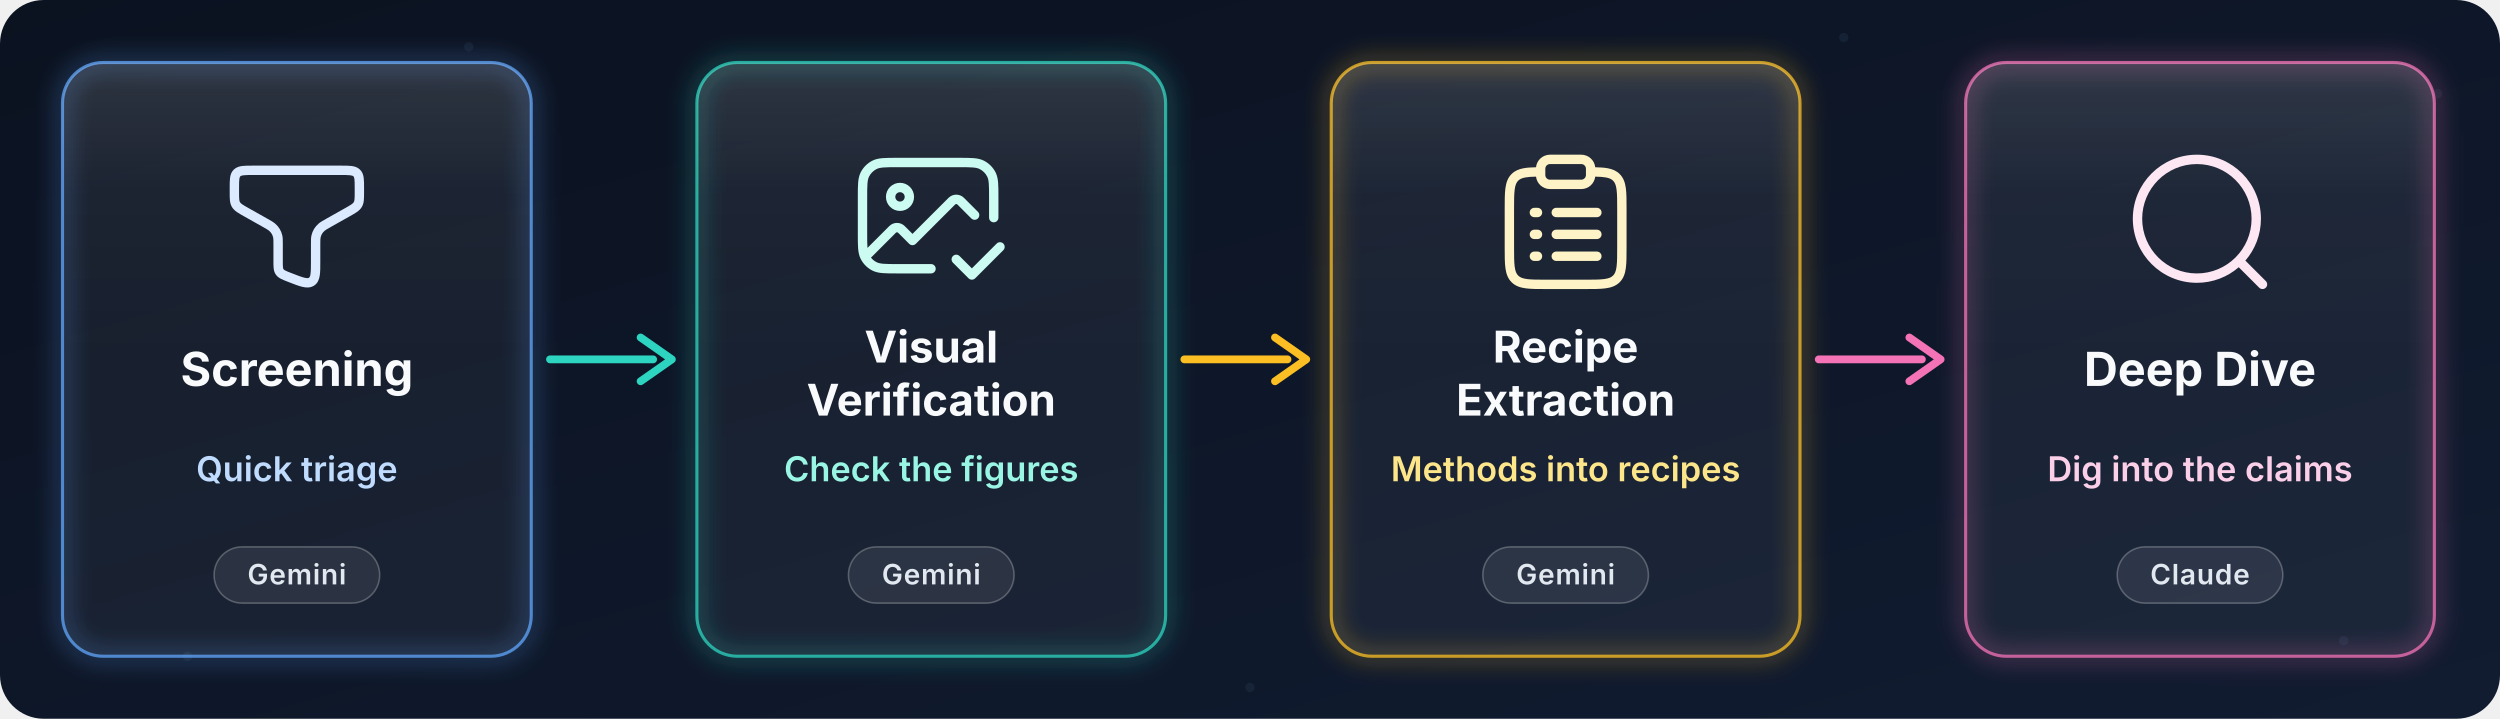
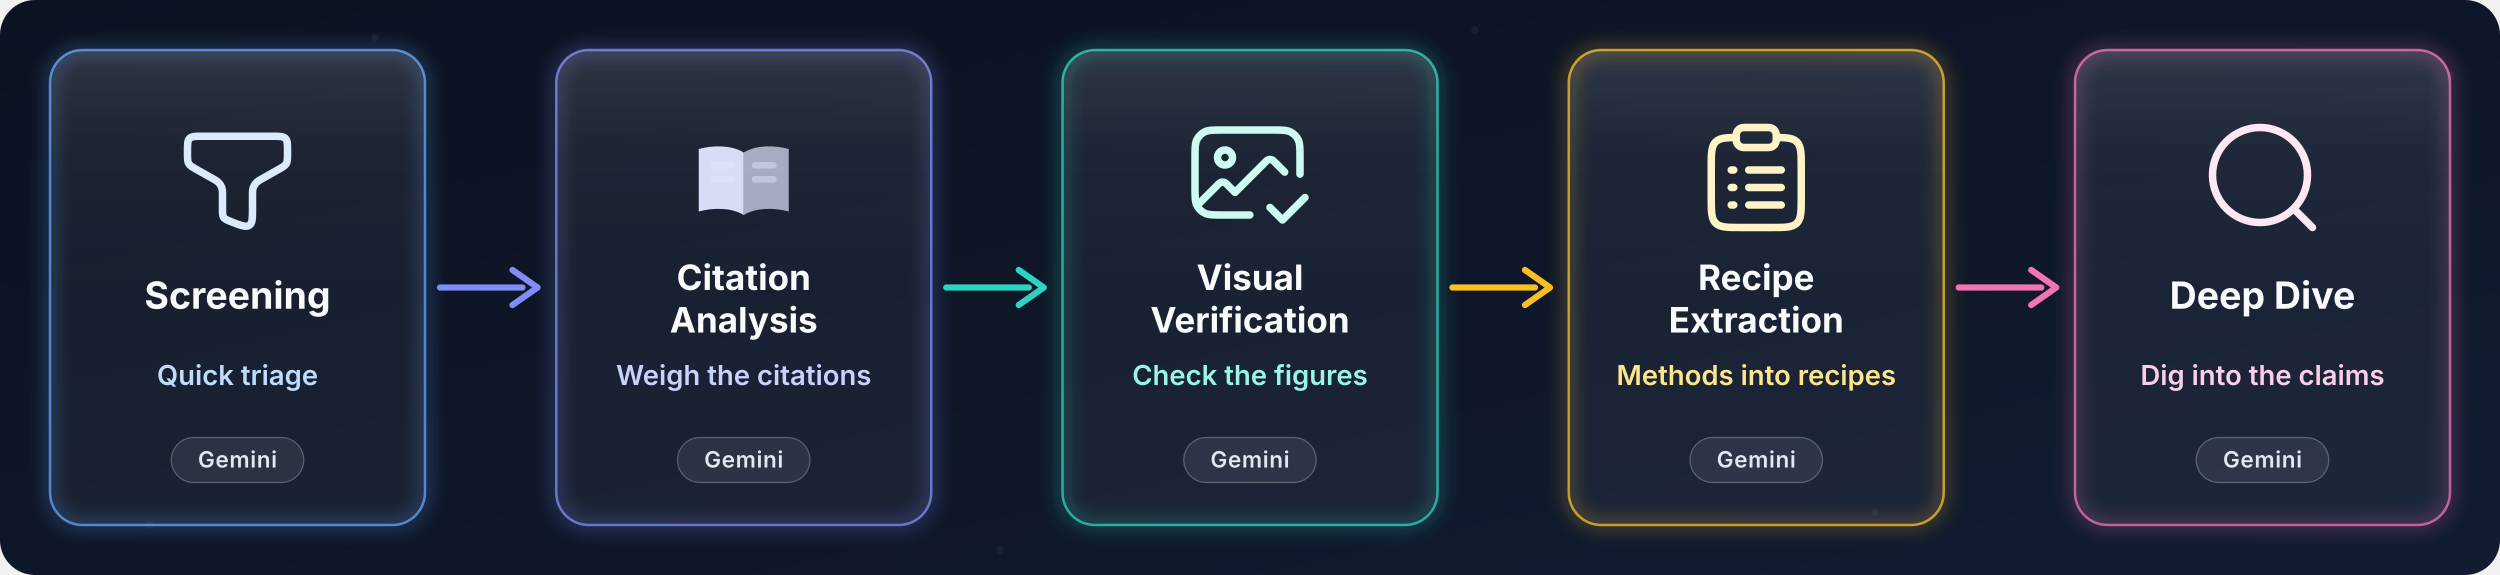
- <svg xmlns="http://www.w3.org/2000/svg" width="1600" height="460" viewBox="0 0 1600 460" role="img" aria-label="Sasoo 4-phase analysis: Screening, quick triage (Gemini) → Visual Verification, check the figures (Gemini) → Recipe Extraction, methods into recipes (Gemini) → Deep Dive, dig into the claims (Claude)">
+ <svg xmlns="http://www.w3.org/2000/svg" width="2000" height="460" viewBox="0 0 2000 460" role="img" aria-label="Sasoo 5-phase analysis: Screening, quick triage → Citation Analysis, weigh the citations → Visual Verification, check the figures → Recipe Extraction, methods into recipes → Deep Dive, dig into the claims (all Gemini)">
  <defs>
    <linearGradient id="bg" x1="0" y1="0" x2="1" y2="1">
      <stop offset="0" stop-color="#0b1220" />
      <stop offset="1" stop-color="#111c31" />
    </linearGradient>
    <linearGradient id="cardSheen" x1="0" y1="0" x2="0" y2="1">
      <stop offset="0" stop-color="#ffffff" stop-opacity="0.10" />
      <stop offset="0.45" stop-color="#ffffff" stop-opacity="0.02" />
      <stop offset="1" stop-color="#ffffff" stop-opacity="0" />
    </linearGradient>
    <filter id="softGlow" x="-40%" y="-40%" width="180%" height="180%">
      <feGaussianBlur stdDeviation="7" />
    </filter>
    <style>
      .title { font-family: -apple-system,'Segoe UI','Noto Sans KR','Malgun Gothic',sans-serif; font-weight: 700; fill: #f8fafc; }
      .sub   { font-family: -apple-system,'Segoe UI','Noto Sans KR','Malgun Gothic',sans-serif; font-weight: 600; }
      .badge { font-family: -apple-system,'Segoe UI','Noto Sans KR','Malgun Gothic',sans-serif; font-weight: 600; fill: #e2e8f0; letter-spacing: 0.5px; }
    </style>
  </defs>
-   <rect width="1600" height="460" rx="28" fill="url(#bg)" />
+   <rect width="2000" height="460" rx="28" fill="url(#bg)" />
  <g fill="#93c5fd" opacity="0.06">
    <circle cx="120" cy="420" r="3" />
    <circle cx="300" cy="30" r="3" />
    <circle cx="800" cy="440" r="3" />
    <circle cx="1180" cy="24" r="3" />
    <circle cx="1500" cy="410" r="3" />
-     <circle cx="1560" cy="60" r="3" />
+     <circle cx="1960" cy="60" r="3" />
  </g>
  <g transform="translate(40,40)">
    <rect width="300" height="380" rx="26" fill="none" stroke="#60a5fa" stroke-opacity="0.4" stroke-width="6" filter="url(#softGlow)" />
    <rect width="300" height="380" rx="26" fill="#ffffff" fill-opacity="0.05" stroke="#60a5fa" stroke-opacity="0.75" stroke-width="2" />
    <rect width="300" height="190" rx="26" fill="url(#cardSheen)" />
    <g transform="translate(102.0,57.0) scale(4)" fill="#dbeafe">
      <path fill-rule="evenodd" clip-rule="evenodd" d="M4.953 2.25C4.969 2.25 4.984 2.25 5 2.25L19.047 2.25C19.714 2.25 20.284 2.25 20.74 2.307C21.223 2.368 21.69 2.505 22.074 2.865C22.464 3.232 22.619 3.689 22.688 4.164C22.75 4.601 22.75 5.144 22.75 5.764L22.75 6.54C22.75 7.029 22.75 7.451 22.714 7.803C22.674 8.182 22.588 8.538 22.383 8.879C22.178 9.218 21.903 9.464 21.585 9.684C21.287 9.892 20.904 10.107 20.455 10.36L17.513 12.016C16.843 12.393 16.61 12.529 16.454 12.664C16.097 12.974 15.892 13.319 15.796 13.75C15.755 13.935 15.75 14.167 15.75 14.873L15.75 17.605C15.75 18.506 15.75 19.271 15.657 19.86C15.559 20.485 15.33 21.085 14.73 21.46C14.143 21.827 13.498 21.793 12.87 21.644C12.265 21.501 11.52 21.209 10.626 20.86L10.54 20.826C10.121 20.662 9.754 20.519 9.464 20.369C9.152 20.208 8.862 20.008 8.641 19.696C8.416 19.38 8.327 19.042 8.286 18.696C8.25 18.381 8.25 18.003 8.25 17.581L8.25 14.873C8.25 14.167 8.246 13.935 8.204 13.75C8.108 13.319 7.903 12.974 7.546 12.664C7.39 12.529 7.157 12.393 6.487 12.016L3.545 10.36C3.095 10.107 2.714 9.892 2.415 9.684C2.097 9.464 1.822 9.218 1.617 8.879C1.411 8.538 1.326 8.182 1.286 7.803C1.25 7.451 1.25 7.029 1.25 6.54L1.25 5.815C1.25 5.798 1.25 5.781 1.25 5.764C1.25 5.144 1.25 4.601 1.313 4.164C1.381 3.689 1.536 3.232 1.926 2.865C2.31 2.505 2.777 2.368 3.26 2.307C3.716 2.25 4.286 2.25 4.953 2.25ZM3.448 3.796C3.114 3.838 3.008 3.907 2.953 3.959C2.904 4.005 2.839 4.086 2.797 4.377C2.752 4.695 2.75 5.129 2.75 5.815V6.504C2.75 7.039 2.751 7.383 2.778 7.649C2.804 7.896 2.848 8.015 2.902 8.104C2.957 8.195 3.049 8.298 3.27 8.452C3.504 8.614 3.823 8.795 4.31 9.069L7.223 10.709C7.25 10.724 7.277 10.739 7.304 10.754C7.862 11.069 8.243 11.283 8.529 11.531C9.121 12.045 9.5 12.668 9.668 13.424C9.75 13.791 9.75 14.203 9.75 14.784C9.75 14.813 9.75 14.843 9.75 14.873V17.542C9.75 18.015 9.751 18.305 9.777 18.524C9.799 18.721 9.836 18.788 9.863 18.827C9.894 18.869 9.954 18.934 10.152 19.036C10.364 19.146 10.657 19.261 11.119 19.442C12.08 19.818 12.727 20.069 13.216 20.185C13.695 20.299 13.853 20.24 13.934 20.189C14.002 20.146 14.107 20.06 14.176 19.626C14.248 19.169 14.25 18.523 14.25 17.542V14.873C14.25 14.843 14.25 14.813 14.25 14.784C14.25 14.203 14.25 13.791 14.332 13.424C14.5 12.668 14.879 12.045 15.471 11.531C15.757 11.283 16.138 11.069 16.696 10.754C16.723 10.739 16.75 10.724 16.777 10.709L19.69 9.069C20.177 8.795 20.496 8.614 20.73 8.452C20.951 8.298 21.043 8.195 21.098 8.104C21.152 8.015 21.196 7.896 21.221 7.649C21.249 7.383 21.25 7.039 21.25 6.504V5.815C21.25 5.129 21.248 4.695 21.203 4.377C21.161 4.086 21.096 4.005 21.047 3.959C20.992 3.907 20.886 3.838 20.552 3.796C20.201 3.751 19.727 3.75 19 3.75H5C4.273 3.75 3.799 3.751 3.448 3.796Z" />
    </g>
    <text class="title" x="150" y="207" font-size="30" text-anchor="middle">Screening</text>
    <text class="sub" x="150" y="268" font-size="22" text-anchor="middle" fill="#bfdbfe">Quick triage</text>
    <rect x="97" y="310" width="106" height="36" rx="18" fill="#ffffff" fill-opacity="0.08" stroke="#ffffff" stroke-opacity="0.25" />
    <text class="badge" x="150" y="334" font-size="18" text-anchor="middle">Gemini</text>
  </g>
-   <path d="M352 230 H418" stroke="#2dd4bf" stroke-width="5" stroke-linecap="round" fill="none" />
-   <path d="M410 216 L430 230 L410 244" stroke="#2dd4bf" stroke-width="5" stroke-linecap="round" stroke-linejoin="round" fill="none" />
-   <g transform="translate(446,40)">
+   <path d="M352 230 H418" stroke="#818cf8" stroke-width="5" stroke-linecap="round" fill="none" />
+   <path d="M410 216 L430 230 L410 244" stroke="#818cf8" stroke-width="5" stroke-linecap="round" stroke-linejoin="round" fill="none" />
+   <g transform="translate(445,40)">
+     <rect width="300" height="380" rx="26" fill="none" stroke="#818cf8" stroke-opacity="0.4" stroke-width="6" filter="url(#softGlow)" />
+     <rect width="300" height="380" rx="26" fill="#ffffff" fill-opacity="0.05" stroke="#818cf8" stroke-opacity="0.75" stroke-width="2" />
+     <rect width="300" height="190" rx="26" fill="url(#cardSheen)" />
+     <g transform="translate(102.0,56.0) scale(4)" fill="#e0e7ff">
+       <path d="M12 6.5 C 9.5 5, 6 5, 3 5.8 V 18.3 C 6 17.5, 9.5 17.5, 12 19 Z" fill-opacity="0.95" />
+       <path d="M12 6.5 C 14.5 5, 18 5, 21 5.8 V 18.3 C 18 17.5, 14.5 17.5, 12 19 Z" fill-opacity="0.7" />
+       <rect x="5.4" y="8.4" width="5" height="1.3" rx="0.65" fill-opacity="0.55" />
+       <rect x="5.4" y="11.2" width="5" height="1.3" rx="0.65" fill-opacity="0.55" />
+       <rect x="13.6" y="8.4" width="5" height="1.3" rx="0.65" fill-opacity="0.45" />
+       <rect x="13.6" y="11.2" width="5" height="1.3" rx="0.65" fill-opacity="0.45" />
+     </g>
+     <text class="title" x="150" y="192" font-size="28" text-anchor="middle">Citation</text>
+     <text class="title" x="150" y="226" font-size="28" text-anchor="middle">Analysis</text>
+     <text class="sub" x="150" y="268" font-size="22" text-anchor="middle" fill="#c7d2fe">Weigh the citations</text>
+     <rect x="97" y="310" width="106" height="36" rx="18" fill="#ffffff" fill-opacity="0.08" stroke="#ffffff" stroke-opacity="0.25" />
+     <text class="badge" x="150" y="334" font-size="18" text-anchor="middle">Gemini</text>
+   </g>
+   <path d="M757 230 H823" stroke="#2dd4bf" stroke-width="5" stroke-linecap="round" fill="none" />
+   <path d="M815 216 L835 230 L815 244" stroke="#2dd4bf" stroke-width="5" stroke-linecap="round" stroke-linejoin="round" fill="none" />
+   <g transform="translate(850,40)">
    <rect width="300" height="380" rx="26" fill="none" stroke="#2dd4bf" stroke-opacity="0.4" stroke-width="6" filter="url(#softGlow)" />
    <rect width="300" height="380" rx="26" fill="#ffffff" fill-opacity="0.05" stroke="#2dd4bf" stroke-opacity="0.75" stroke-width="2" />
    <rect width="300" height="190" rx="26" fill="url(#cardSheen)" />
    <g transform="translate(102.0,52.0) scale(4)" fill="#ccfbf1">
      <path d="M6.567 2.25H16.433C17.385 2.25 18.146 2.25 18.76 2.3C19.39 2.352 19.932 2.46 20.43 2.713C21.229 3.121 21.879 3.771 22.287 4.571C22.54 5.068 22.648 5.61 22.7 6.24C22.75 6.854 22.75 7.615 22.75 8.567V11.821C22.75 12.235 22.414 12.571 22 12.571C21.586 12.571 21.25 12.235 21.25 11.821V8.6C21.25 7.608 21.249 6.908 21.205 6.362C21.161 5.825 21.078 5.503 20.95 5.252C20.687 4.734 20.266 4.313 19.748 4.05C19.497 3.922 19.175 3.839 18.638 3.795C18.092 3.751 17.392 3.75 16.4 3.75H6.6C5.608 3.75 4.908 3.751 4.362 3.795C3.825 3.839 3.503 3.922 3.252 4.05C2.734 4.313 2.313 4.734 2.05 5.252C1.922 5.503 1.839 5.825 1.795 6.362C1.751 6.908 1.75 7.608 1.75 8.6V14.4C1.75 15.393 1.751 16.092 1.795 16.638L1.797 16.662L5.282 13.177C5.965 12.493 7.073 12.494 7.757 13.177L8.999 14.42L14.763 8.657C15.446 7.974 16.554 7.974 17.237 8.657L19.47 10.89C19.763 11.183 19.763 11.658 19.47 11.951C19.177 12.243 18.703 12.243 18.41 11.951L16.177 9.718C16.079 9.62 15.921 9.62 15.823 9.718L9.53 16.011C9.389 16.152 9.198 16.231 8.999 16.231C8.8 16.231 8.609 16.152 8.469 16.011L6.696 14.238C6.598 14.14 6.44 14.14 6.342 14.238L2.357 18.224C2.599 18.525 2.904 18.773 3.252 18.95C3.503 19.078 3.825 19.161 4.362 19.205C4.908 19.249 5.608 19.25 6.6 19.25H11.965C12.379 19.25 12.715 19.586 12.715 20C12.715 20.414 12.379 20.75 11.965 20.75H6.567C5.615 20.75 4.854 20.75 4.24 20.7C3.61 20.648 3.068 20.54 2.571 20.287C1.788 19.888 1.148 19.256 0.739 18.48C0.735 18.473 0.732 18.465 0.728 18.458L0.713 18.43C0.46 17.932 0.352 17.39 0.3 16.76C0.25 16.146 0.25 15.385 0.25 14.433V8.567C0.25 7.615 0.25 6.854 0.3 6.24C0.352 5.61 0.46 5.068 0.713 4.571C1.121 3.771 1.771 3.121 2.571 2.713C3.068 2.46 3.61 2.352 4.24 2.3C4.854 2.25 5.615 2.25 6.567 2.25Z" />
      <path fill-rule="evenodd" clip-rule="evenodd" d="M4.75 8.5C4.75 7.257 5.757 6.25 7 6.25C8.243 6.25 9.25 7.257 9.25 8.5C9.25 9.743 8.243 10.75 7 10.75C5.757 10.75 4.75 9.743 4.75 8.5ZM7 7.75C6.586 7.75 6.25 8.086 6.25 8.5C6.25 8.914 6.586 9.25 7 9.25C7.414 9.25 7.75 8.914 7.75 8.5C7.75 8.086 7.414 7.75 7 7.75Z" />
      <path d="M23.53 17.03C23.823 16.737 23.823 16.263 23.53 15.97C23.237 15.677 22.763 15.677 22.47 15.97L18.5 19.939L16.53 17.97C16.237 17.677 15.763 17.677 15.47 17.97C15.177 18.263 15.177 18.737 15.47 19.03L17.97 21.53C18.263 21.823 18.737 21.823 19.03 21.53L23.53 17.03Z" />
    </g>
    <text class="title" x="150" y="192" font-size="28" text-anchor="middle">Visual</text>
    <text class="title" x="150" y="226" font-size="28" text-anchor="middle">Verification</text>
    <text class="sub" x="150" y="268" font-size="22" text-anchor="middle" fill="#99f6e4">Check the figures</text>
    <rect x="97" y="310" width="106" height="36" rx="18" fill="#ffffff" fill-opacity="0.08" stroke="#ffffff" stroke-opacity="0.25" />
    <text class="badge" x="150" y="334" font-size="18" text-anchor="middle">Gemini</text>
  </g>
-   <path d="M758 230 H824" stroke="#fbbf24" stroke-width="5" stroke-linecap="round" fill="none" />
-   <path d="M816 216 L836 230 L816 244" stroke="#fbbf24" stroke-width="5" stroke-linecap="round" stroke-linejoin="round" fill="none" />
-   <g transform="translate(852,40)">
+   <path d="M1162 230 H1228" stroke="#fbbf24" stroke-width="5" stroke-linecap="round" fill="none" />
+   <path d="M1220 216 L1240 230 L1220 244" stroke="#fbbf24" stroke-width="5" stroke-linecap="round" stroke-linejoin="round" fill="none" />
+   <g transform="translate(1255,40)">
    <rect width="300" height="380" rx="26" fill="none" stroke="#fbbf24" stroke-opacity="0.4" stroke-width="6" filter="url(#softGlow)" />
    <rect width="300" height="380" rx="26" fill="#ffffff" fill-opacity="0.05" stroke="#fbbf24" stroke-opacity="0.75" stroke-width="2" />
    <rect width="300" height="190" rx="26" fill="url(#cardSheen)" />
    <g transform="translate(102.0,54.0) scale(4)" fill="#fef3c7">
      <path fill-rule="evenodd" clip-rule="evenodd" d="M7.263 3.26C7.382 2.13 8.338 1.25 9.5 1.25H14.5C15.662 1.25 16.618 2.13 16.737 3.26C17.5 3.276 18.16 3.315 18.724 3.419C19.482 3.558 20.127 3.823 20.652 4.348C21.254 4.95 21.512 5.708 21.634 6.608C21.75 7.475 21.75 8.578 21.75 9.945V16.055C21.75 17.422 21.75 18.525 21.634 19.392C21.512 20.292 21.254 21.05 20.652 21.652C20.05 22.254 19.292 22.512 18.392 22.634C17.525 22.75 16.422 22.75 15.055 22.75H8.945C7.578 22.75 6.475 22.75 5.608 22.634C4.708 22.512 3.95 22.254 3.348 21.652C2.746 21.05 2.488 20.292 2.367 19.392C2.25 18.525 2.25 17.422 2.25 16.055V9.945C2.25 8.578 2.25 7.475 2.367 6.608C2.488 5.708 2.746 4.95 3.348 4.348C3.873 3.823 4.518 3.558 5.276 3.419C5.84 3.315 6.5 3.276 7.263 3.26ZM7.265 4.761C6.547 4.776 5.993 4.812 5.547 4.894C4.981 4.998 4.652 5.166 4.409 5.409C4.132 5.686 3.952 6.074 3.853 6.808C3.752 7.563 3.75 8.565 3.75 10V16C3.75 17.435 3.752 18.436 3.853 19.192C3.952 19.926 4.132 20.314 4.409 20.591C4.686 20.868 5.074 21.048 5.808 21.147C6.563 21.248 7.565 21.25 9 21.25H15C16.435 21.25 17.436 21.248 18.192 21.147C18.926 21.048 19.314 20.868 19.591 20.591C19.868 20.314 20.048 19.926 20.147 19.192C20.248 18.436 20.25 17.435 20.25 16V10C20.25 8.565 20.248 7.563 20.147 6.808C20.048 6.074 19.868 5.686 19.591 5.409C19.348 5.166 19.02 4.998 18.453 4.894C18.007 4.812 17.453 4.776 16.735 4.761C16.606 5.881 15.654 6.75 14.5 6.75H9.5C8.346 6.75 7.394 5.881 7.265 4.761ZM9.5 2.75C9.086 2.75 8.75 3.086 8.75 3.5V4.5C8.75 4.914 9.086 5.25 9.5 5.25H14.5C14.914 5.25 15.25 4.914 15.25 4.5V3.5C15.25 3.086 14.914 2.75 14.5 2.75H9.5ZM6.25 10.5C6.25 10.086 6.586 9.75 7 9.75H7.5C7.914 9.75 8.25 10.086 8.25 10.5C8.25 10.914 7.914 11.25 7.5 11.25H7C6.586 11.25 6.25 10.914 6.25 10.5ZM9.75 10.5C9.75 10.086 10.086 9.75 10.5 9.75H17C17.414 9.75 17.75 10.086 17.75 10.5C17.75 10.914 17.414 11.25 17 11.25H10.5C10.086 11.25 9.75 10.914 9.75 10.5ZM6.25 14C6.25 13.586 6.586 13.25 7 13.25H7.5C7.914 13.25 8.25 13.586 8.25 14C8.25 14.414 7.914 14.75 7.5 14.75H7C6.586 14.75 6.25 14.414 6.25 14ZM9.75 14C9.75 13.586 10.086 13.25 10.5 13.25H17C17.414 13.25 17.75 13.586 17.75 14C17.75 14.414 17.414 14.75 17 14.75H10.5C10.086 14.75 9.75 14.414 9.75 14ZM6.25 17.5C6.25 17.086 6.586 16.75 7 16.75H7.5C7.914 16.75 8.25 17.086 8.25 17.5C8.25 17.914 7.914 18.25 7.5 18.25H7C6.586 18.25 6.25 17.914 6.25 17.5ZM9.75 17.5C9.75 17.086 10.086 16.75 10.5 16.75H17C17.414 16.75 17.75 17.086 17.75 17.5C17.75 17.914 17.414 18.25 17 18.25H10.5C10.086 18.25 9.75 17.914 9.75 17.5Z" />
    </g>
    <text class="title" x="150" y="192" font-size="28" text-anchor="middle">Recipe</text>
    <text class="title" x="150" y="226" font-size="28" text-anchor="middle">Extraction</text>
    <text class="sub" x="150" y="268" font-size="22" text-anchor="middle" fill="#fde68a">Methods into recipes</text>
    <rect x="97" y="310" width="106" height="36" rx="18" fill="#ffffff" fill-opacity="0.08" stroke="#ffffff" stroke-opacity="0.25" />
    <text class="badge" x="150" y="334" font-size="18" text-anchor="middle">Gemini</text>
  </g>
-   <path d="M1164 230 H1230" stroke="#f472b6" stroke-width="5" stroke-linecap="round" fill="none" />
-   <path d="M1222 216 L1242 230 L1222 244" stroke="#f472b6" stroke-width="5" stroke-linecap="round" stroke-linejoin="round" fill="none" />
-   <g transform="translate(1258,40)">
+   <path d="M1567 230 H1633" stroke="#f472b6" stroke-width="5" stroke-linecap="round" fill="none" />
+   <path d="M1625 216 L1645 230 L1625 244" stroke="#f472b6" stroke-width="5" stroke-linecap="round" stroke-linejoin="round" fill="none" />
+   <g transform="translate(1660,40)">
    <rect width="300" height="380" rx="26" fill="none" stroke="#f472b6" stroke-opacity="0.4" stroke-width="6" filter="url(#softGlow)" />
    <rect width="300" height="380" rx="26" fill="#ffffff" fill-opacity="0.05" stroke="#f472b6" stroke-opacity="0.75" stroke-width="2" />
    <rect width="300" height="190" rx="26" fill="url(#cardSheen)" />
    <g transform="translate(102.0,54.0) scale(4)" fill="#fce7f3">
      <path fill-rule="evenodd" clip-rule="evenodd" d="M11.5 2.75C6.668 2.75 2.75 6.668 2.75 11.5C2.75 16.332 6.668 20.25 11.5 20.25C16.332 20.25 20.25 16.332 20.25 11.5C20.25 6.668 16.332 2.75 11.5 2.75ZM1.25 11.5C1.25 5.839 5.839 1.25 11.5 1.25C17.161 1.25 21.75 5.839 21.75 11.5C21.75 14.06 20.811 16.402 19.259 18.198L22.53 21.47C22.823 21.763 22.823 22.237 22.53 22.53C22.237 22.823 21.763 22.823 21.47 22.53L18.198 19.259C16.402 20.811 14.06 21.75 11.5 21.75C5.839 21.75 1.25 17.161 1.25 11.5Z" />
    </g>
    <text class="title" x="150" y="207" font-size="30" text-anchor="middle">Deep Dive</text>
    <text class="sub" x="150" y="268" font-size="22" text-anchor="middle" fill="#fbcfe8">Dig into the claims</text>
    <rect x="97" y="310" width="106" height="36" rx="18" fill="#ffffff" fill-opacity="0.08" stroke="#ffffff" stroke-opacity="0.25" />
-     <text class="badge" x="150" y="334" font-size="18" text-anchor="middle">Claude</text>
+     <text class="badge" x="150" y="334" font-size="18" text-anchor="middle">Gemini</text>
  </g>
</svg>
